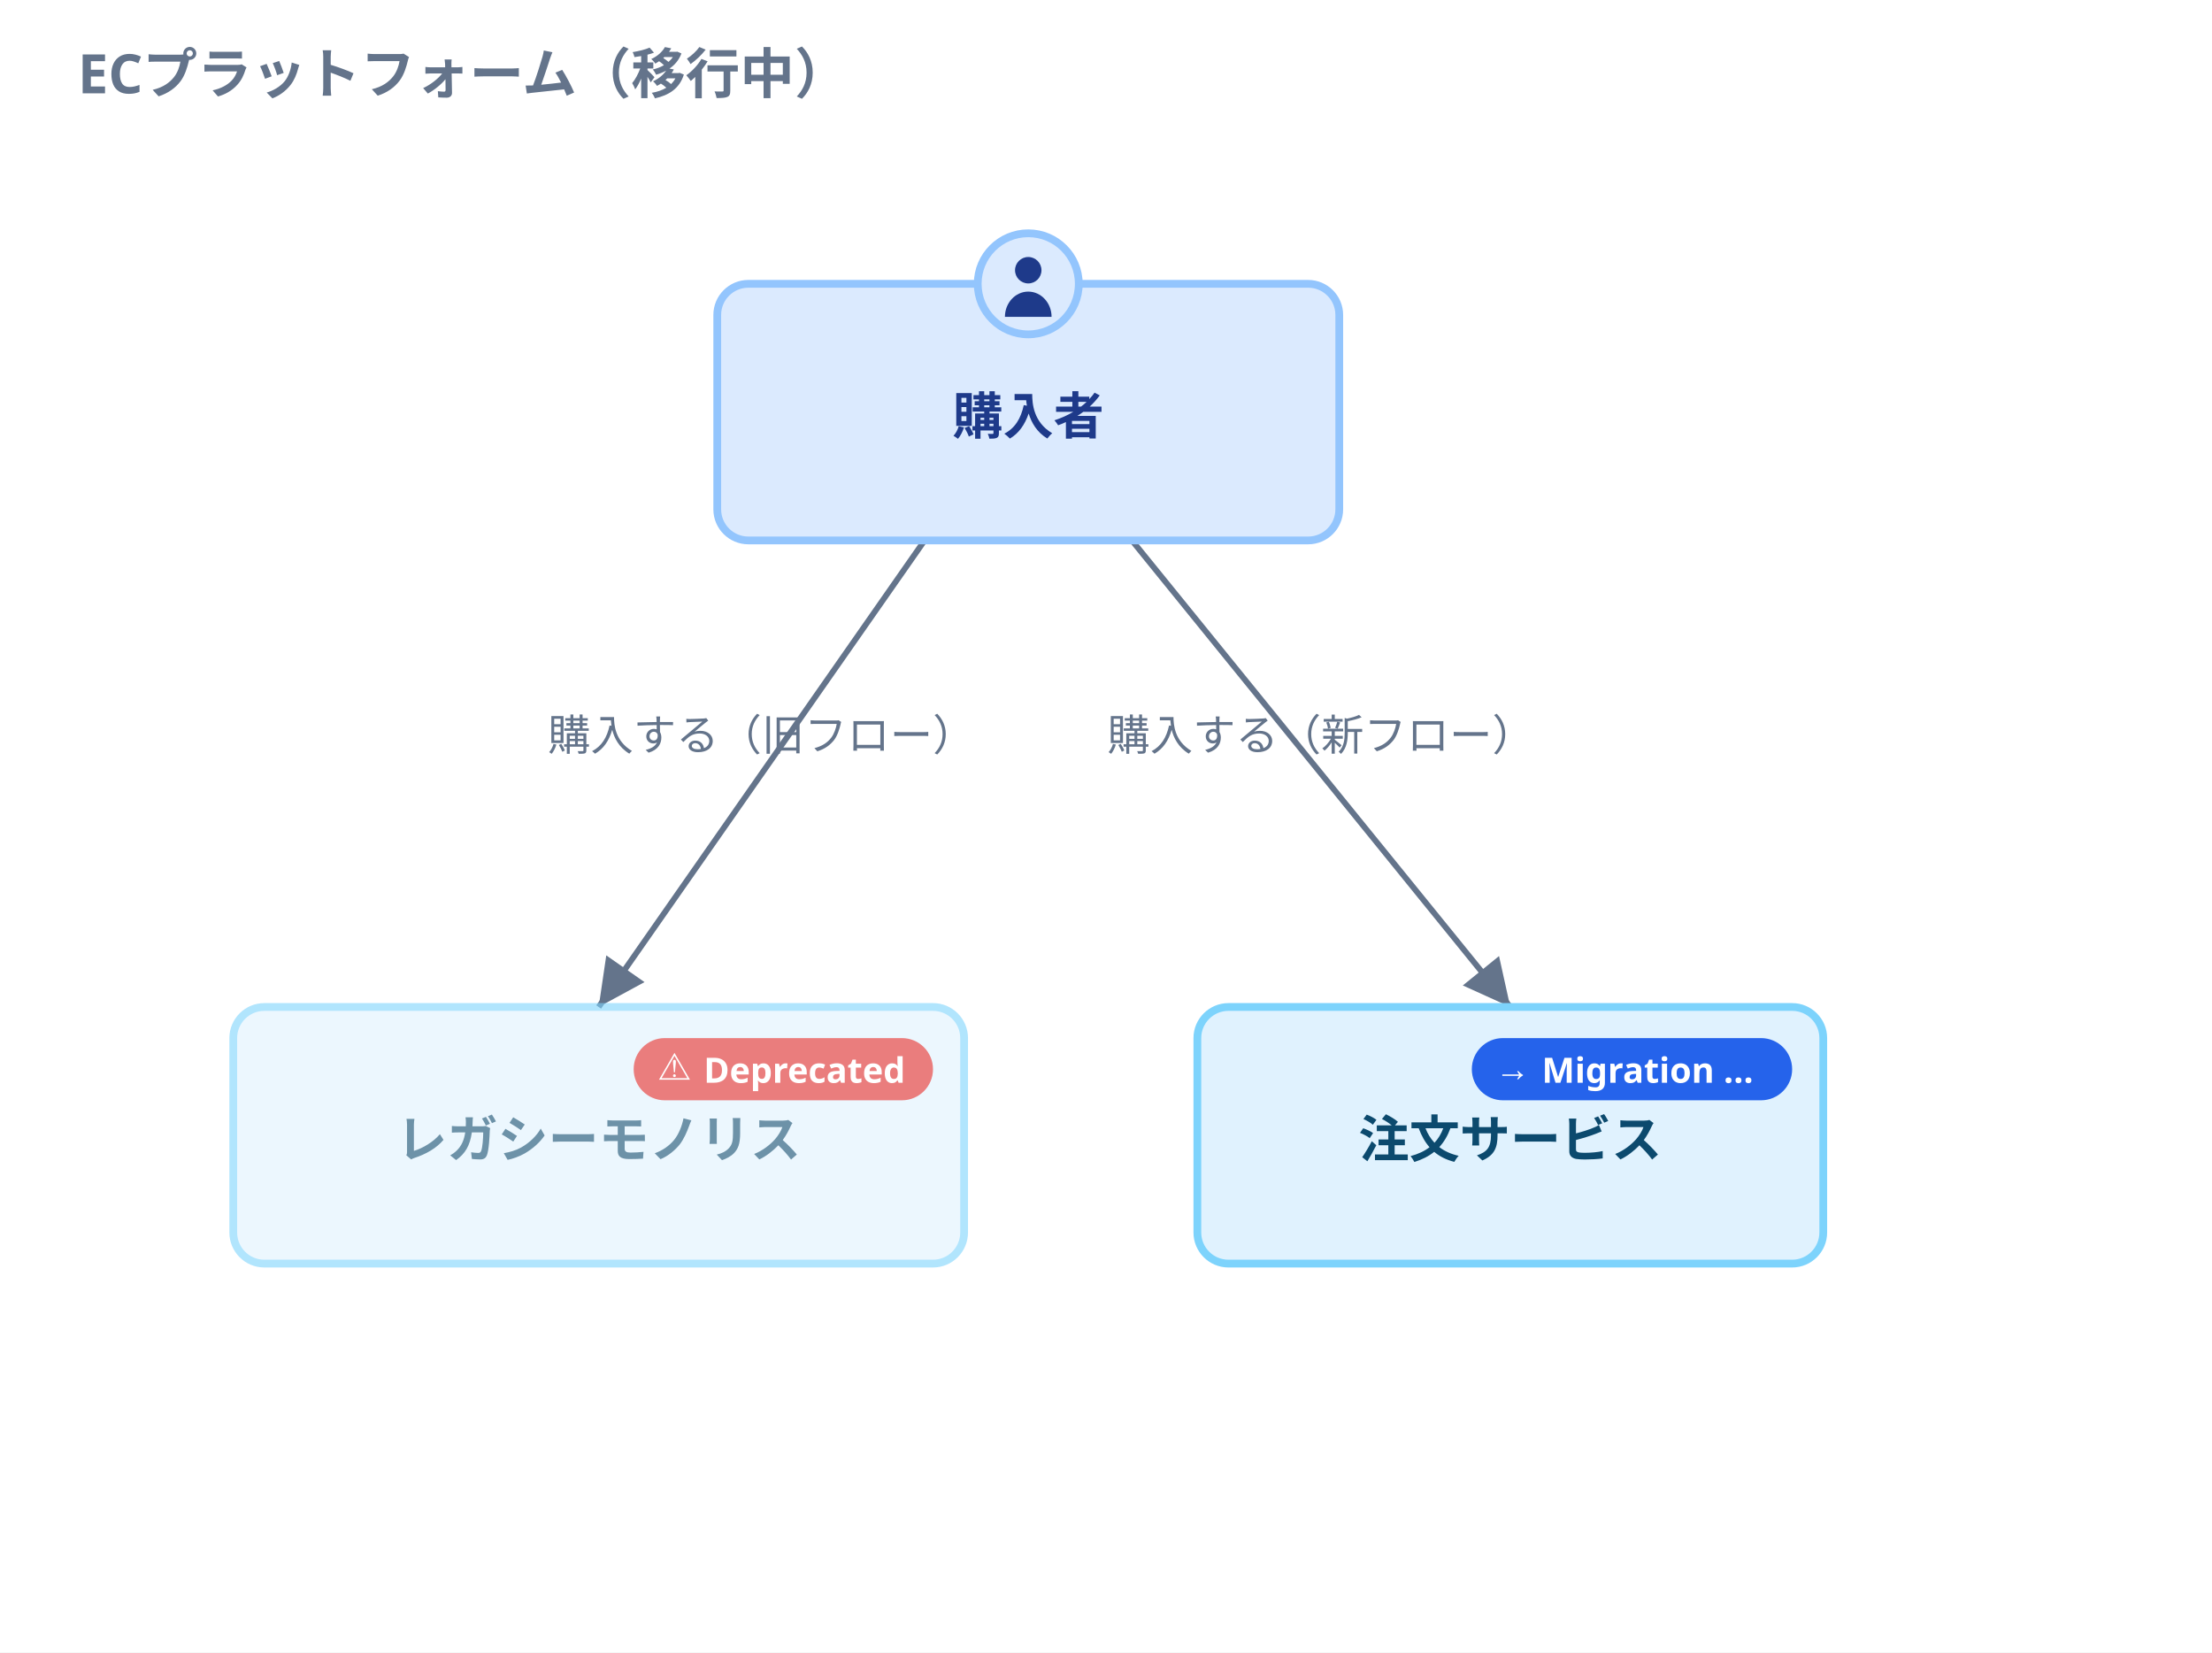
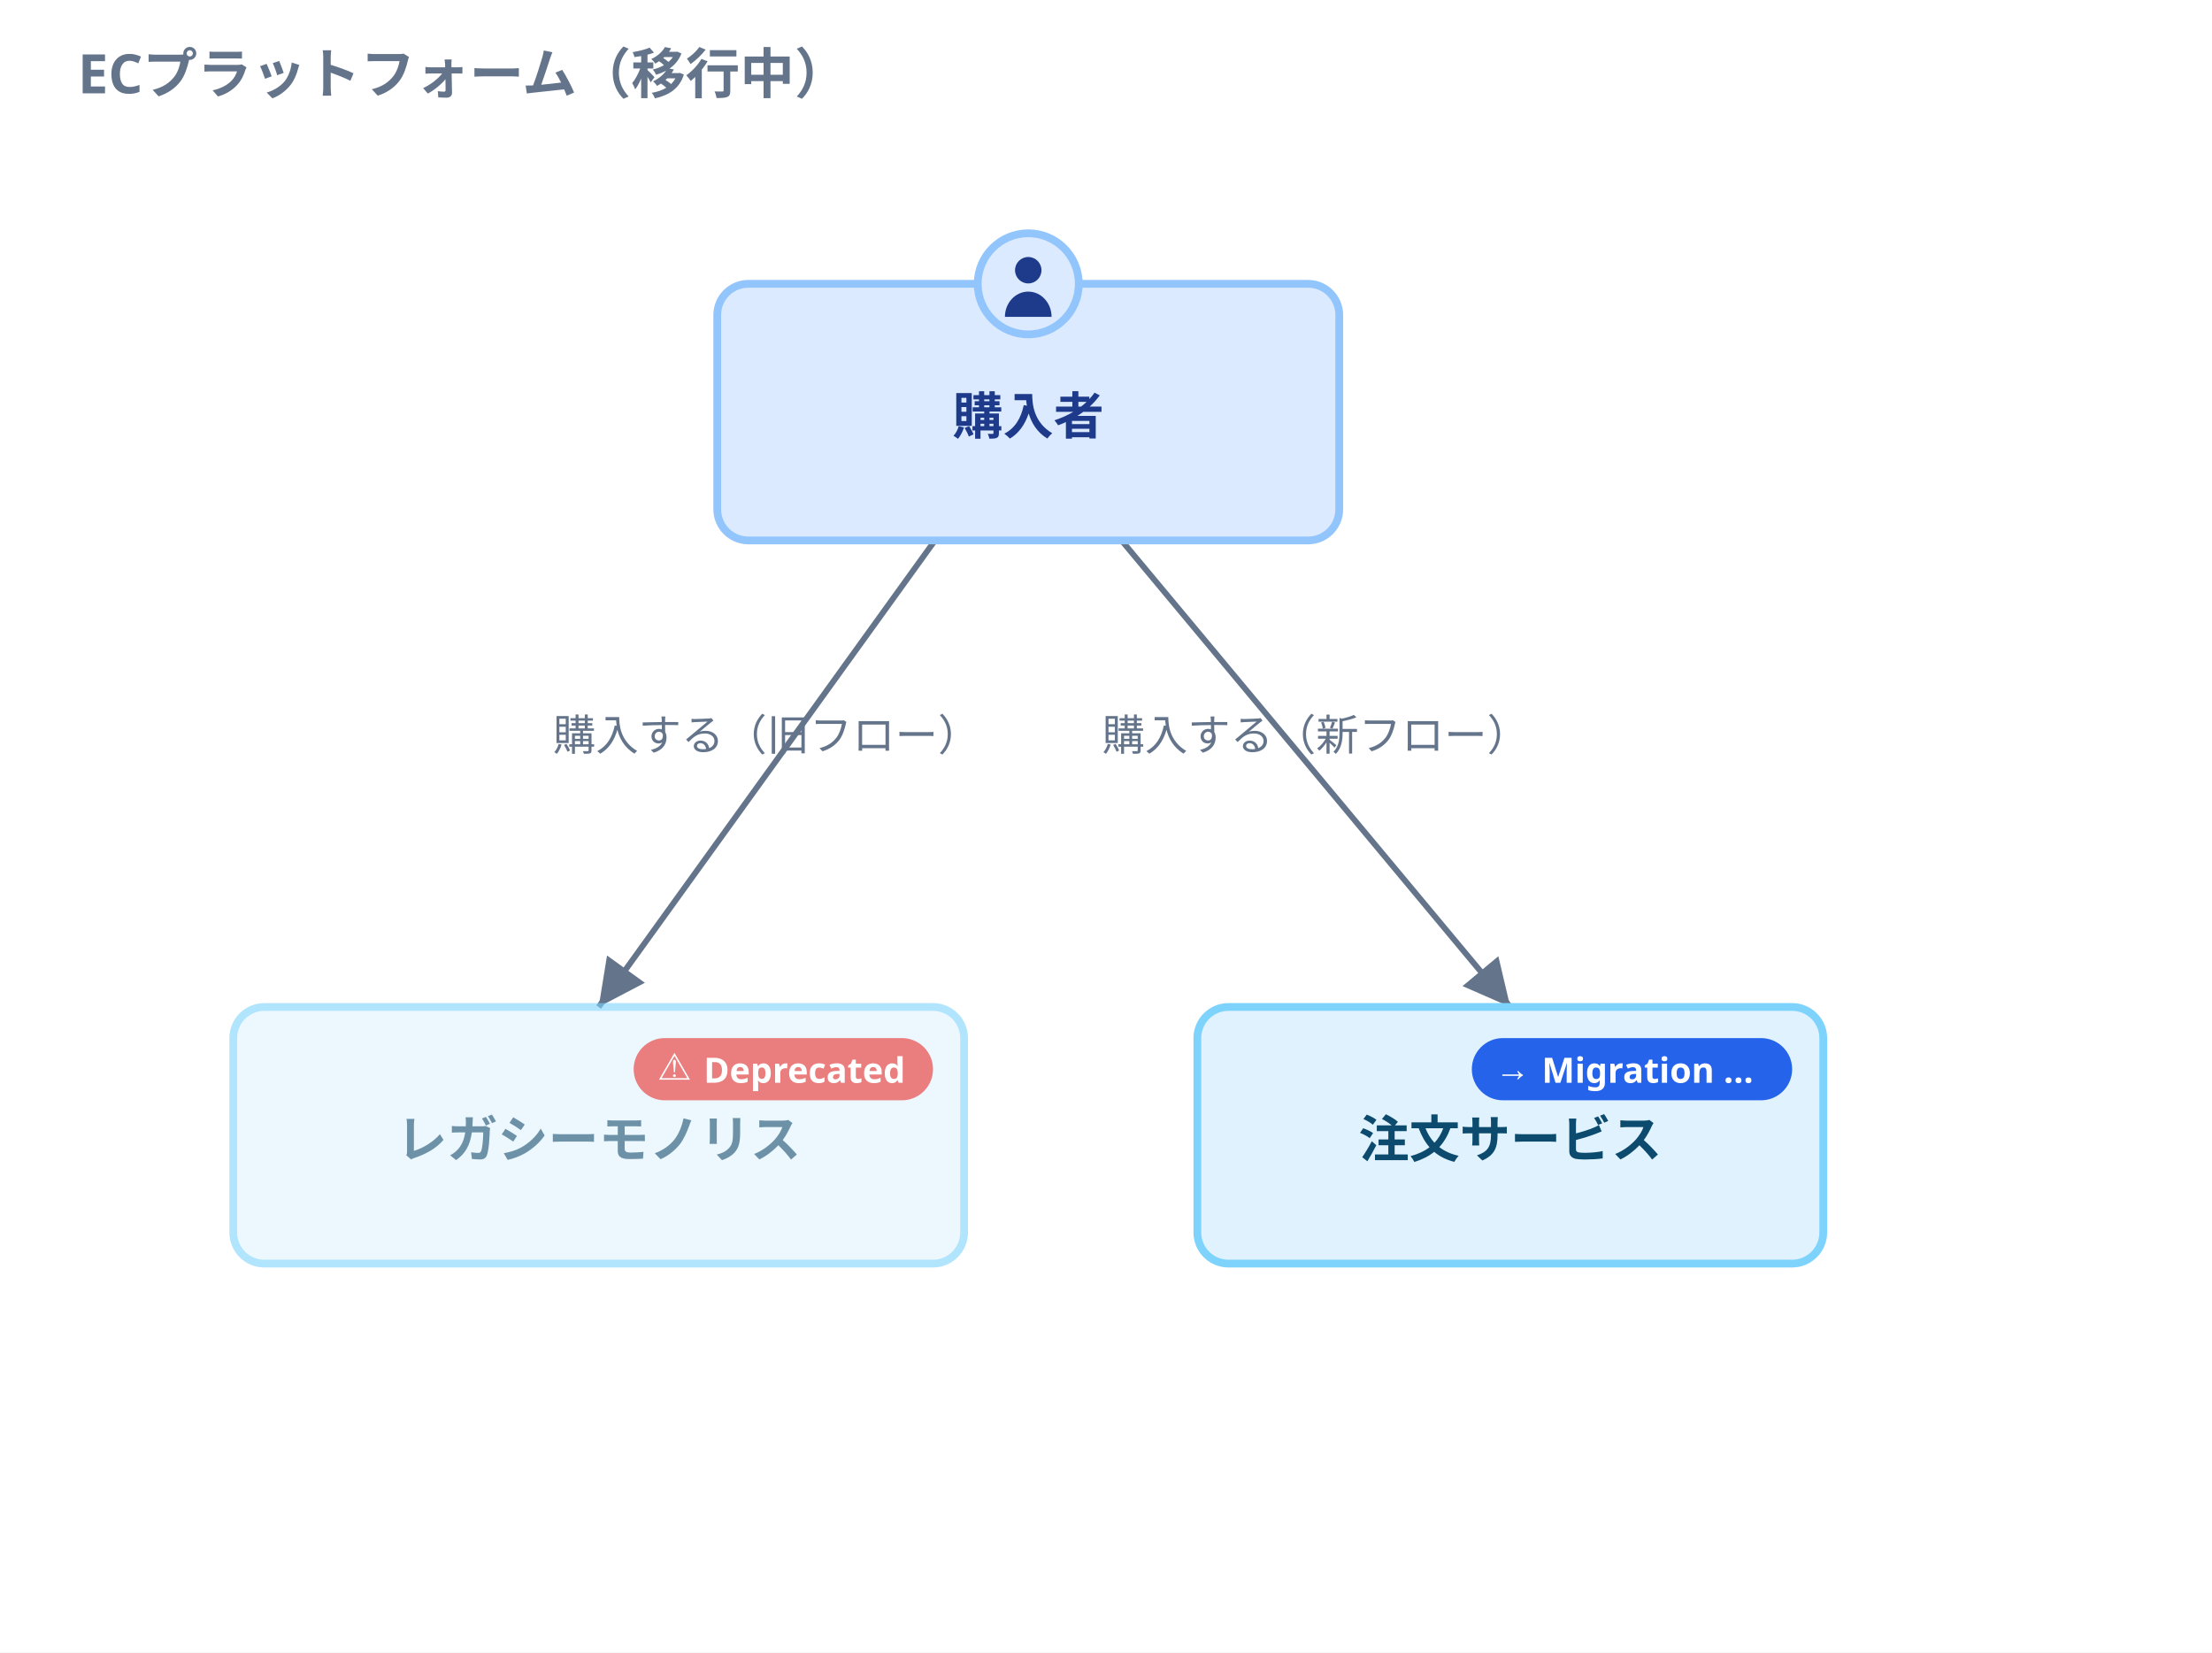
<svg xmlns="http://www.w3.org/2000/svg" viewBox="0 0 569 425" width="569" height="425">
  <defs>
    <marker id="arrow-default" viewBox="0 0 10 10" refX="10" refY="5" markerWidth="8" markerHeight="8" orient="auto-start-reverse">
      <path d="M 0 0 L 10 5 L 0 10 z" fill="#64748B" />
    </marker>
  </defs>
  <rect width="569" height="425" fill="#FFFFFF" rx="0" />
  <text x="20" y="24" fill="#64748B" font-size="14px" font-family="sans-serif" font-weight="bold">ECプラットフォーム（移行中）</text>
  <g class="edges">
    <g data-edge-from="Customer" data-edge-to="LegacyMonolith" data-edge-kind="sync" data-edge-canonical-id="Customer-&gt;LegacyMonolith" data-edge-label="購入する（旧フロー）" class="krs-edge krs-edge--interactive">
-       <line x1="237.833" y1="139" x2="154" y2="259" stroke="transparent" stroke-width="14" stroke-linecap="butt" class="krs-edge__hitline" />
-       <line x1="237.833" y1="139" x2="154" y2="259" stroke="#64748B" stroke-width="1.5" marker-end="url(#arrow-default)" />
-       <text x="195.917" y="193" text-anchor="middle" fill="#64748B" font-size="11px" font-family="sans-serif">購入する（旧フロー）</text>
+       <line x1="240.5" y1="139" x2="154" y2="259" stroke="transparent" stroke-width="14" stroke-linecap="butt" class="krs-edge__hitline" />
+       <line x1="240.5" y1="139" x2="154" y2="259" stroke="#64748B" stroke-width="1.5" marker-end="url(#arrow-default)" />
+       <text x="197.25" y="193" text-anchor="middle" fill="#64748B" font-size="11px" font-family="sans-serif">購入する（旧フロー）</text>
    </g>
    <g data-edge-from="Customer" data-edge-to="OrderService" data-edge-kind="sync" data-edge-canonical-id="Customer-&gt;OrderService" data-edge-label="購入する（新フロー）" class="krs-edge krs-edge--interactive">
-       <line x1="291.167" y1="139" x2="388.5" y2="259" stroke="transparent" stroke-width="14" stroke-linecap="butt" class="krs-edge__hitline" />
-       <line x1="291.167" y1="139" x2="388.5" y2="259" stroke="#64748B" stroke-width="1.5" marker-end="url(#arrow-default)" />
-       <text x="339.833" y="193" text-anchor="middle" fill="#64748B" font-size="11px" font-family="sans-serif">購入する（新フロー）</text>
+       <line x1="288.5" y1="139" x2="388.5" y2="259" stroke="transparent" stroke-width="14" stroke-linecap="butt" class="krs-edge__hitline" />
+       <line x1="288.5" y1="139" x2="388.5" y2="259" stroke="#64748B" stroke-width="1.5" marker-end="url(#arrow-default)" />
+       <text x="338.5" y="193" text-anchor="middle" fill="#64748B" font-size="11px" font-family="sans-serif">購入する（新フロー）</text>
    </g>
  </g>
  <g class="nodes">
    <g data-node-id="Customer" data-node-kind="user" data-has-children="false" data-has-description="false">
      <rect x="184.5" y="73" width="160" height="66" rx="8" ry="8" fill="#DBEAFE" stroke="#93C5FD" stroke-width="2" />
      <circle cx="264.5" cy="73" r="13" fill="#DBEAFE" stroke="#93C5FD" stroke-width="2" />
      <circle cx="264.5" cy="69.5" r="3.4" fill="#1E3A8A" />
      <path d="M258.5 81.5 a6 6.5 0 0 1 12 0 Z" fill="#1E3A8A" />
      <text x="264.5" y="106" text-anchor="middle" dominant-baseline="central" fill="#1E3A8A" font-size="13px" font-weight="bold" font-family="sans-serif">購入者</text>
    </g>
    <g data-node-id="LegacyMonolith" data-node-kind="service" data-has-children="true" data-has-description="false" style="cursor: pointer" opacity="0.6">
      <rect x="60" y="259" width="188" height="66" rx="8" ry="8" fill="#E0F2FE" stroke="#7DD3FC" stroke-width="2" />
      <text x="154" y="292" text-anchor="middle" dominant-baseline="central" fill="#0C4A6E" font-size="13px" font-weight="bold" font-family="sans-serif">レガシーモノリス</text>
      <g data-node-badge="LegacyMonolith">
        <rect x="163" y="267" width="77" height="16" rx="8" fill="#DC2626" />
        <text x="173.5" y="275" text-anchor="middle" dominant-baseline="central" fill="#FFFFFF" font-size="9px">⚠</text>
        <text x="181" y="275" dominant-baseline="central" fill="#FFFFFF" font-size="9px" font-weight="bold" font-family="sans-serif">Deprecated</text>
      </g>
    </g>
    <g data-node-id="OrderService" data-node-kind="service" data-has-children="true" data-has-description="false" style="cursor: pointer">
      <rect x="308" y="259" width="161" height="66" rx="8" ry="8" fill="#E0F2FE" stroke="#7DD3FC" stroke-width="2" />
      <text x="388.5" y="292" text-anchor="middle" dominant-baseline="central" fill="#0C4A6E" font-size="13px" font-weight="bold" font-family="sans-serif">注文サービス</text>
      <g data-node-badge="OrderService">
        <rect x="378.6" y="267" width="82.4" height="16" rx="8" fill="#2563EB" />
        <text x="389.1" y="275" text-anchor="middle" dominant-baseline="central" fill="#FFFFFF" font-size="9px">→</text>
        <text x="396.6" y="275" dominant-baseline="central" fill="#FFFFFF" font-size="9px" font-weight="bold" font-family="sans-serif">Migration …</text>
      </g>
    </g>
  </g>
</svg>
